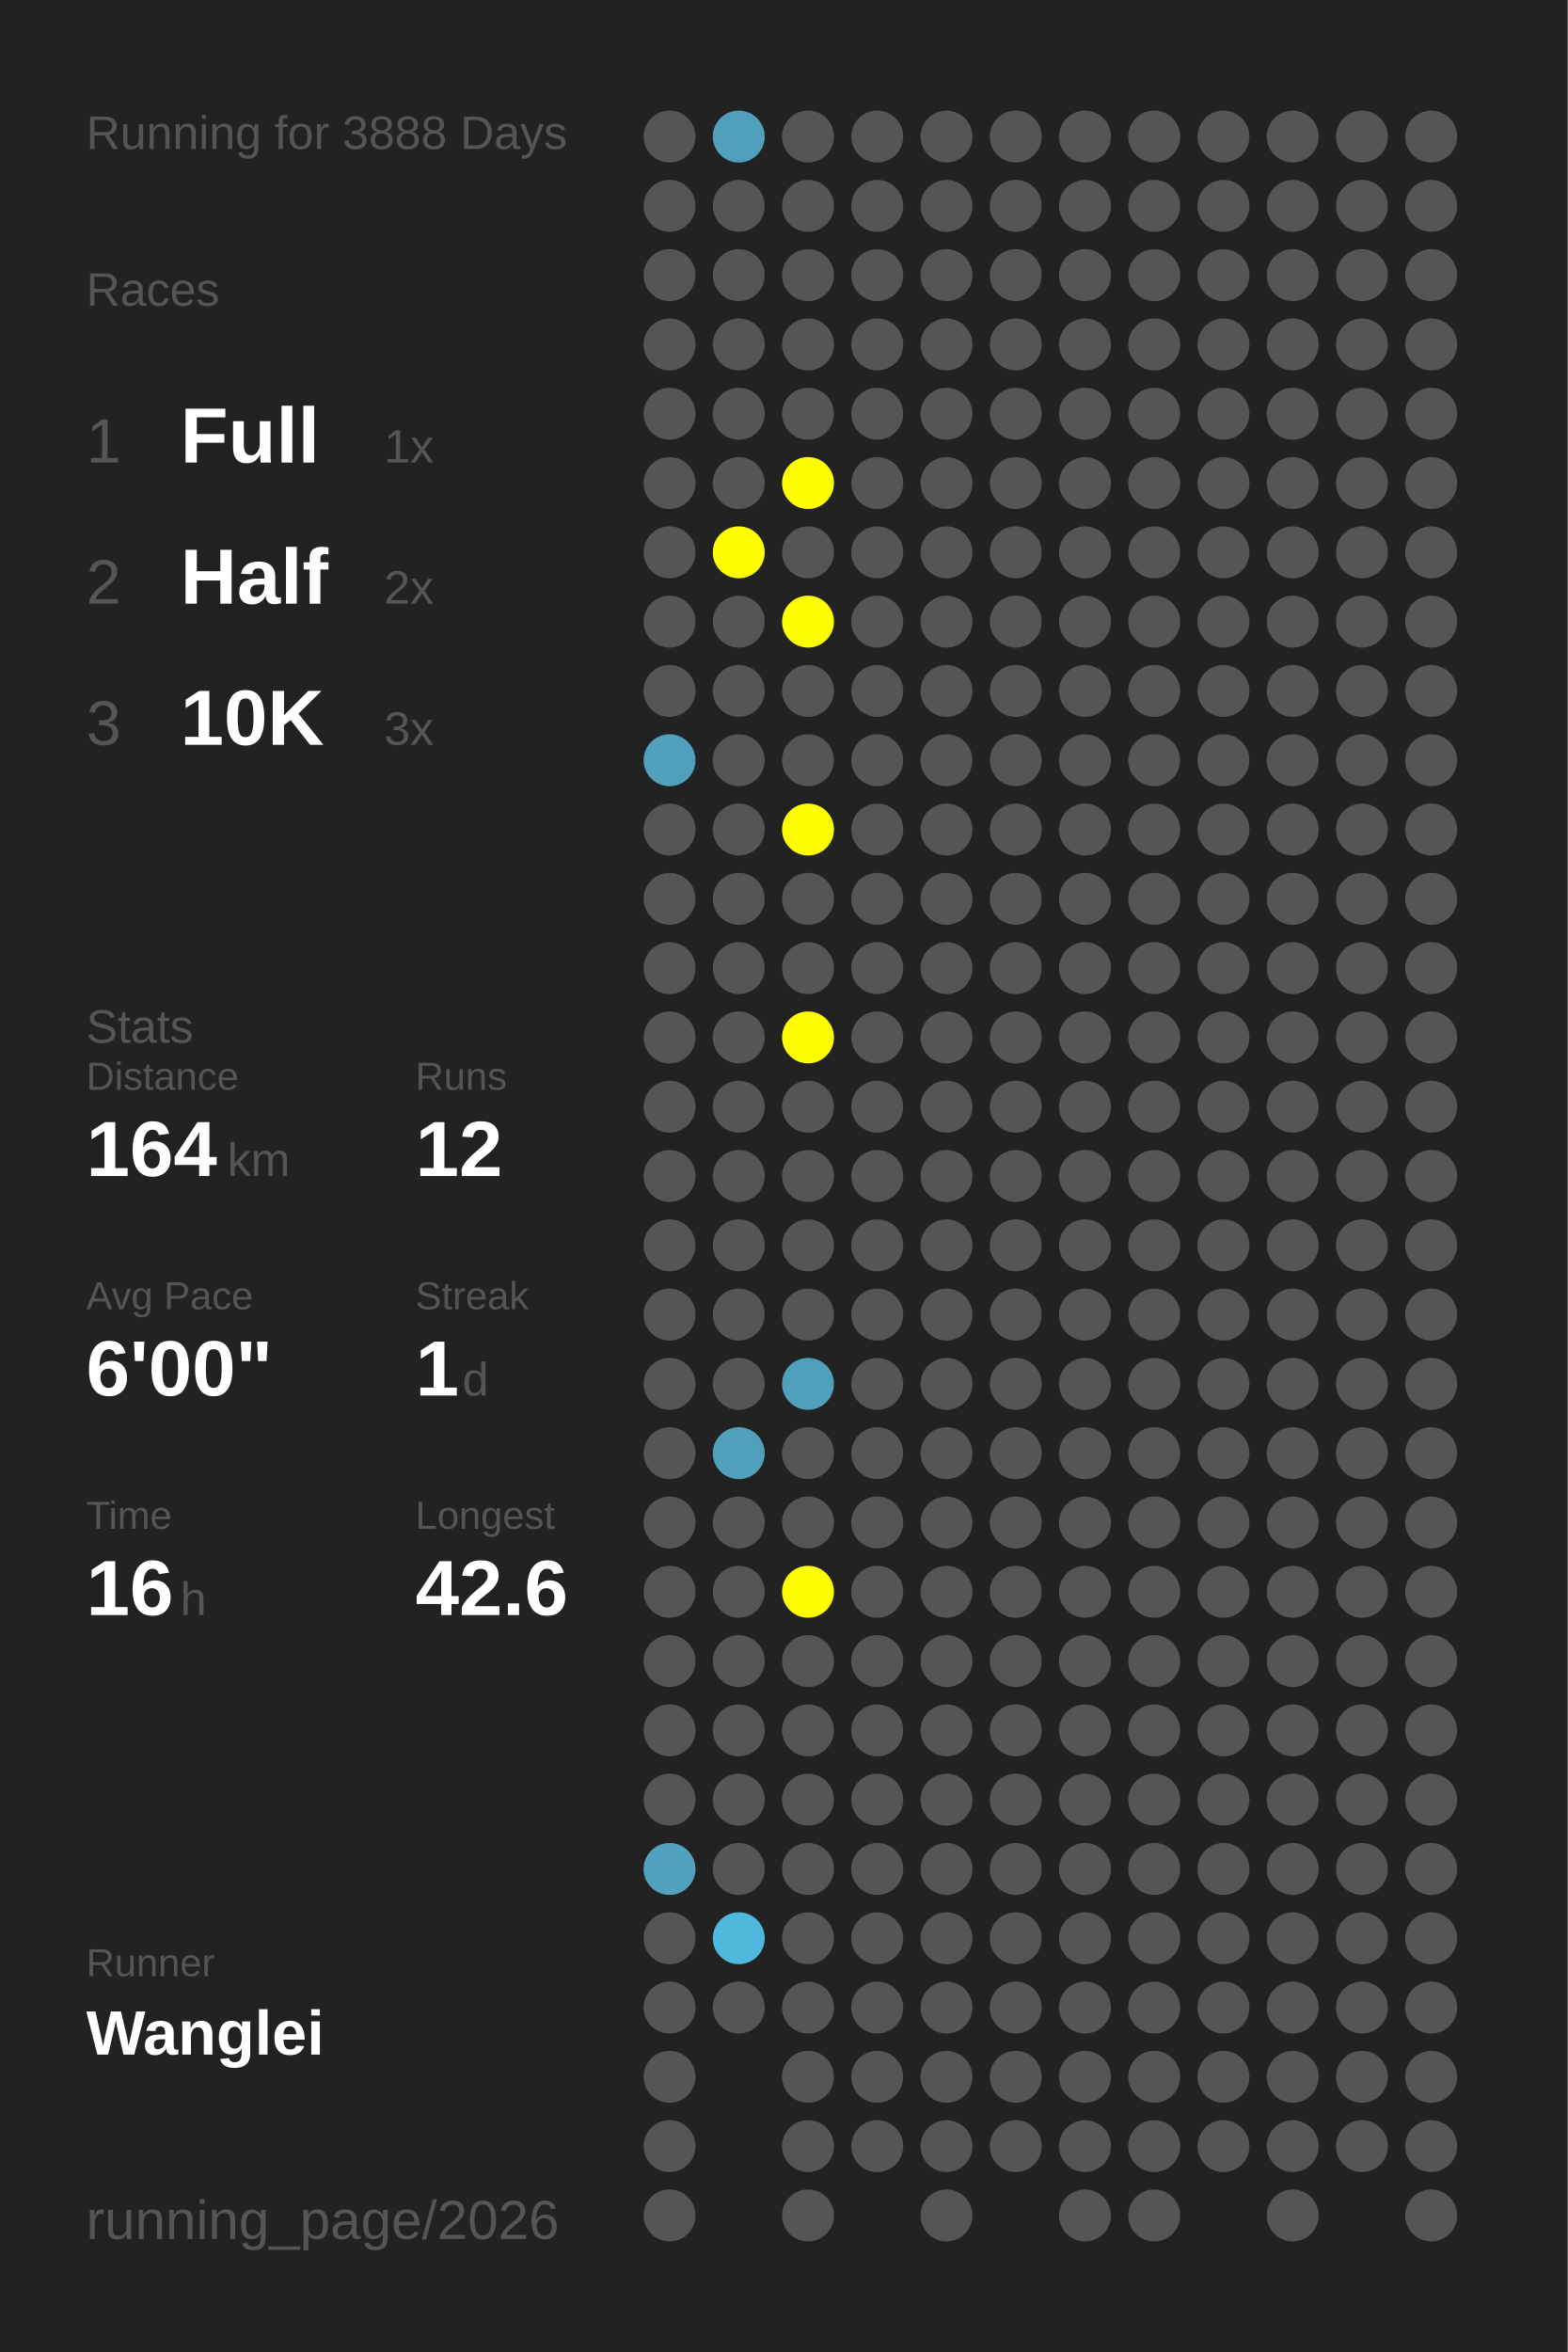
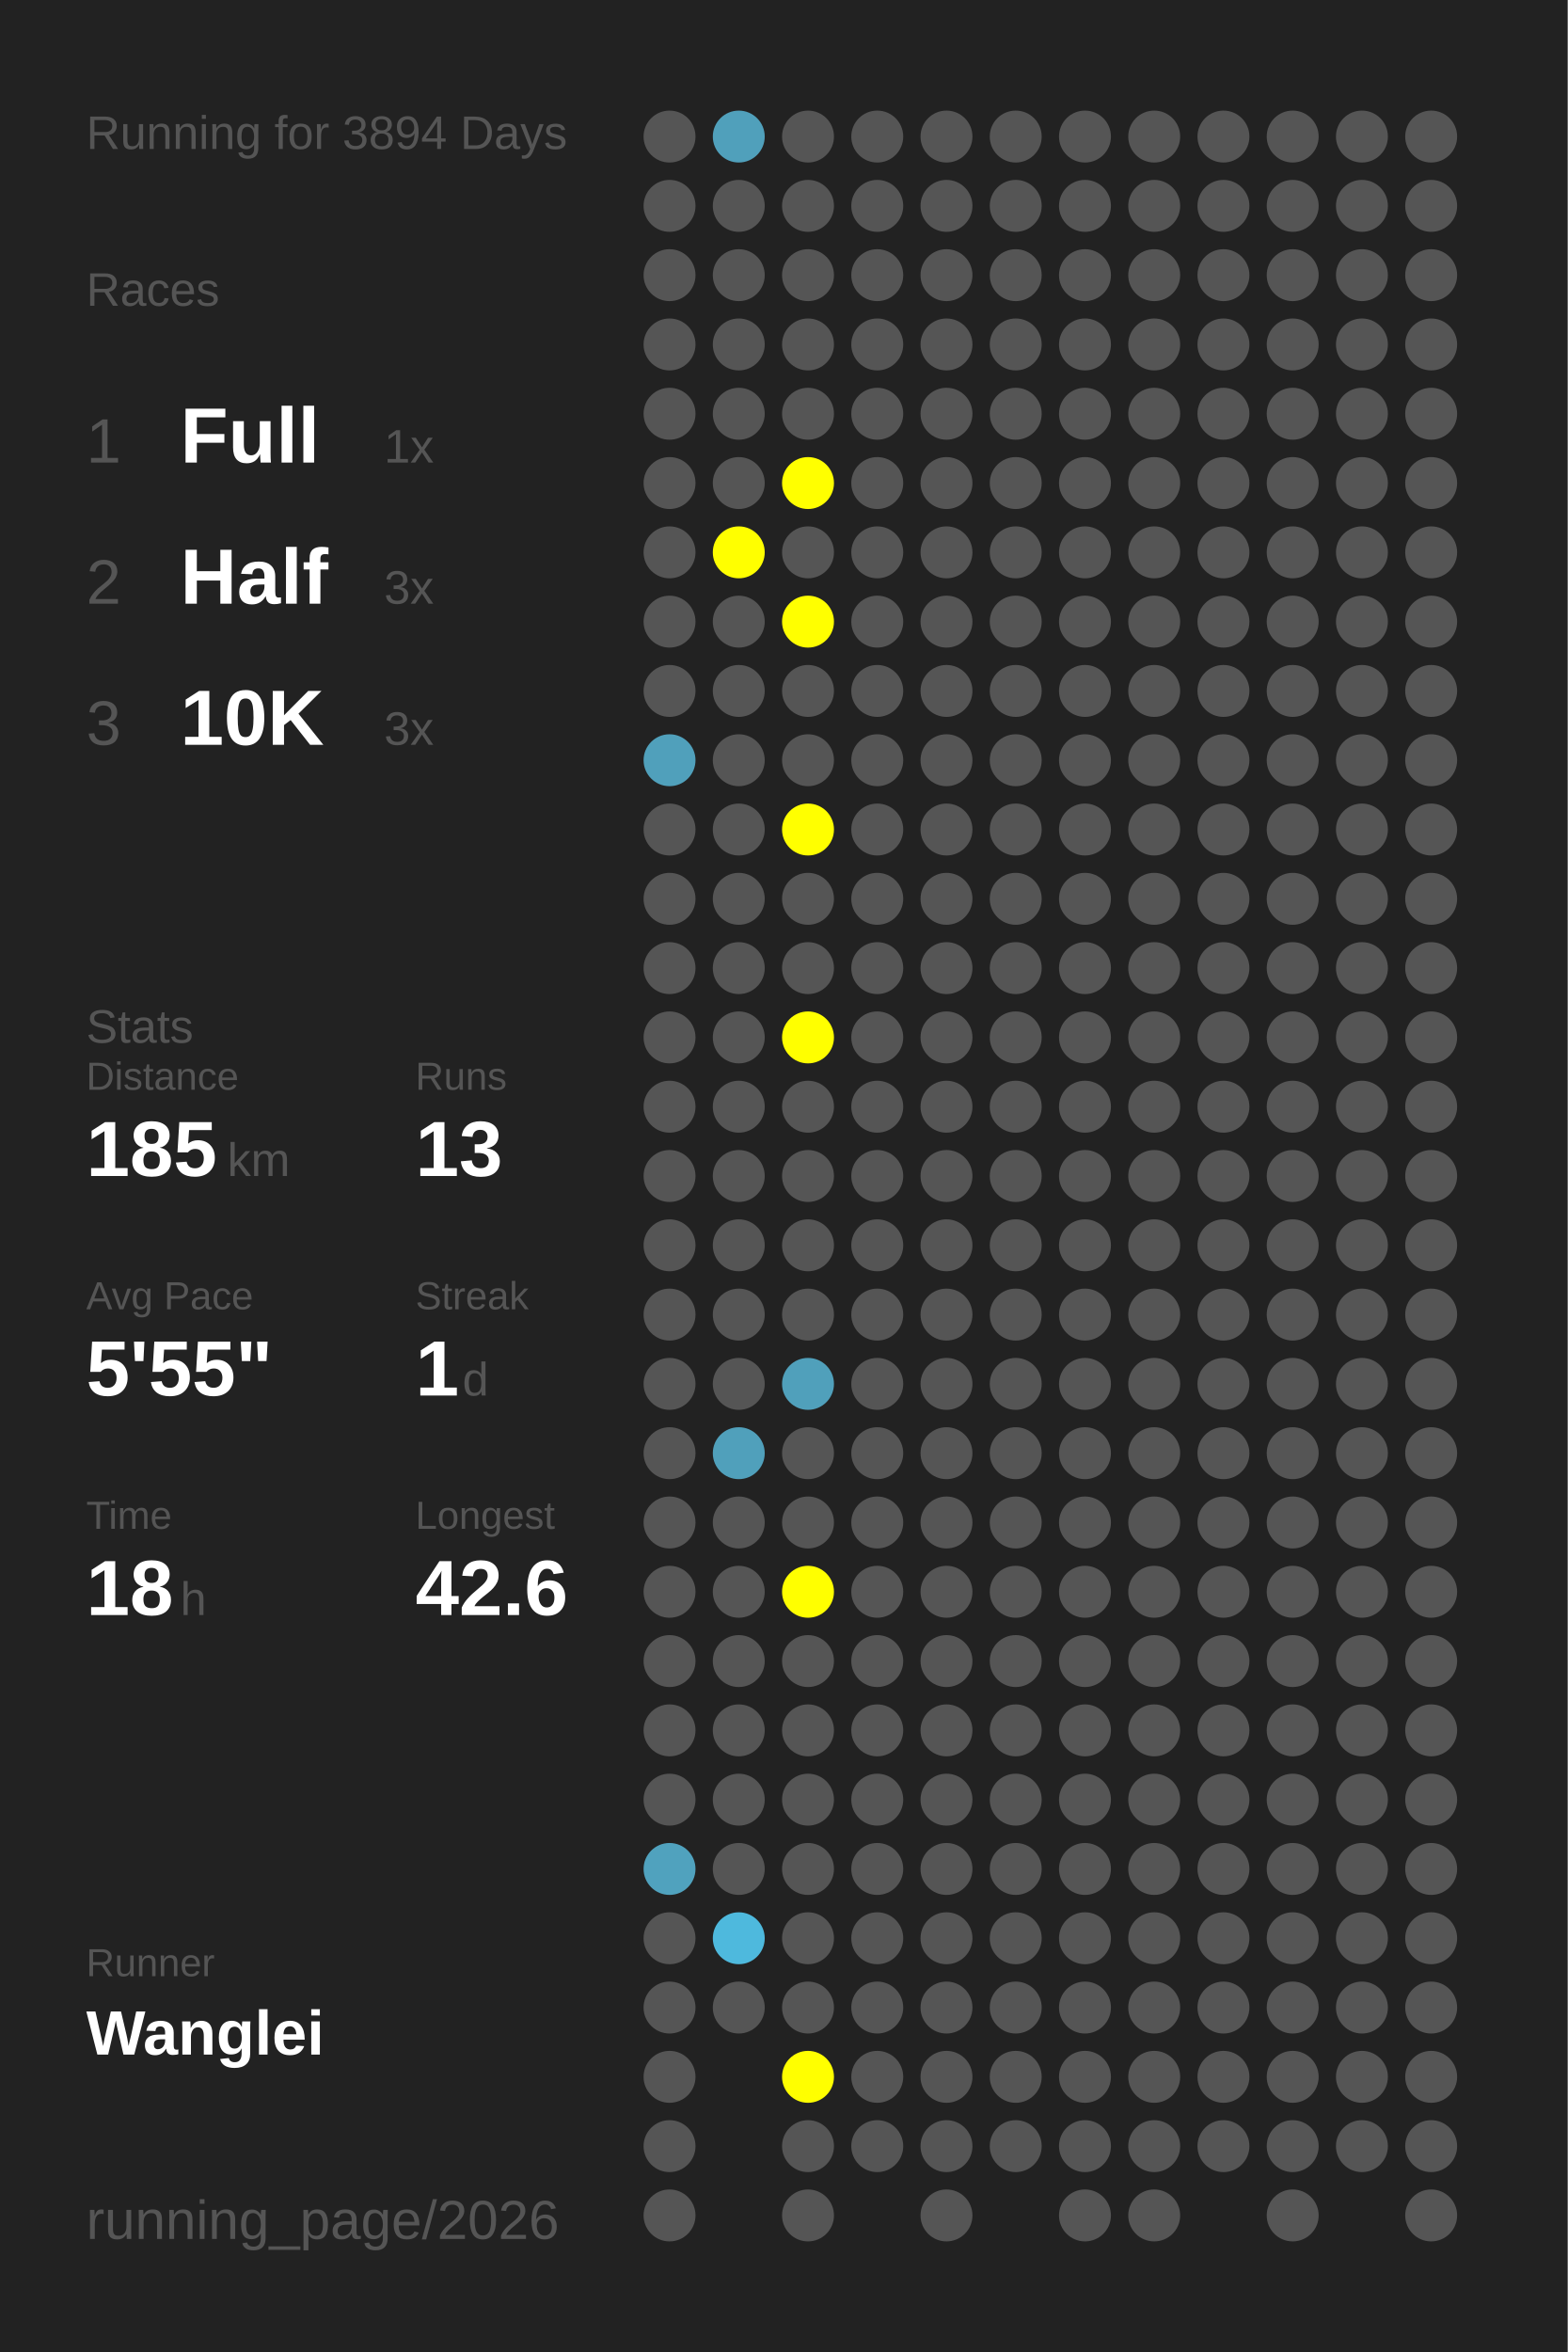
<svg xmlns="http://www.w3.org/2000/svg" baseProfile="full" height="300mm" version="1.1" viewBox="0,0,200,300" width="200mm">
  <defs />
  <rect fill="#222222" height="300" width="200" x="0" y="0" />
-   <text fill="#555555" style="font-size:6px; font-family:Arial;" x="11" y="19">Running for 3888 Days</text>
+   <text fill="#555555" style="font-size:6px; font-family:Arial;" x="11" y="19">Running for 3894 Days</text>
  <text fill="#555555" style="font-size:6px; font-family:Arial;" x="11" y="39">Races</text>
  <text fill="#555555" style="font-size:8px; font-family:Arial;" x="11" y="59">1</text>
  <text fill="#FFFFFF" style="font-size:10px; font-family:Arial; font-weight:bold;" x="23" y="59">Full</text>
  <text fill="#555555" style="font-size:6px; font-family:Arial;" x="49" y="59">1x</text>
  <text fill="#555555" style="font-size:8px; font-family:Arial;" x="11" y="77">2</text>
  <text fill="#FFFFFF" style="font-size:10px; font-family:Arial; font-weight:bold;" x="23" y="77">Half</text>
-   <text fill="#555555" style="font-size:6px; font-family:Arial;" x="49" y="77">2x</text>
+   <text fill="#555555" style="font-size:6px; font-family:Arial;" x="49" y="77">3x</text>
  <text fill="#555555" style="font-size:8px; font-family:Arial;" x="11" y="95">3</text>
  <text fill="#FFFFFF" style="font-size:10px; font-family:Arial; font-weight:bold;" x="23" y="95">10K</text>
  <text fill="#555555" style="font-size:6px; font-family:Arial;" x="49" y="95">3x</text>
  <text fill="#555555" style="font-size:6px; font-family:Arial;" x="11" y="133">Stats</text>
  <text fill="#555555" style="font-size:5px; font-family:Arial;" x="11" y="139">Distance</text>
-   <text fill="#FFFFFF" style="font-size:10px; font-family:Arial; font-weight:bold;" x="11" y="150">164</text>
+   <text fill="#FFFFFF" style="font-size:10px; font-family:Arial; font-weight:bold;" x="11" y="150">185</text>
  <text fill="#555555" style="font-size:6px; font-family:Arial;" x="29" y="150">km</text>
  <text fill="#555555" style="font-size:5px; font-family:Arial;" x="53" y="139">Runs</text>
-   <text fill="#FFFFFF" style="font-size:10px; font-family:Arial; font-weight:bold;" x="53" y="150">12</text>
+   <text fill="#FFFFFF" style="font-size:10px; font-family:Arial; font-weight:bold;" x="53" y="150">13</text>
  <text fill="#555555" style="font-size:5px; font-family:Arial;" x="11" y="167">Avg Pace</text>
-   <text fill="#FFFFFF" style="font-size:10px; font-family:Arial; font-weight:bold;" x="11" y="178">6'00"</text>
+   <text fill="#FFFFFF" style="font-size:10px; font-family:Arial; font-weight:bold;" x="11" y="178">5'55"</text>
  <text fill="#555555" style="font-size:5px; font-family:Arial;" x="53" y="167">Streak</text>
  <text fill="#FFFFFF" style="font-size:10px; font-family:Arial; font-weight:bold;" x="53" y="178">1</text>
  <text fill="#555555" style="font-size:6px; font-family:Arial;" x="59" y="178">d</text>
  <text fill="#555555" style="font-size:5px; font-family:Arial;" x="11" y="195">Time</text>
-   <text fill="#FFFFFF" style="font-size:10px; font-family:Arial; font-weight:bold;" x="11" y="206">16</text>
+   <text fill="#FFFFFF" style="font-size:10px; font-family:Arial; font-weight:bold;" x="11" y="206">18</text>
  <text fill="#555555" style="font-size:6px; font-family:Arial;" x="23" y="206">h</text>
  <text fill="#555555" style="font-size:5px; font-family:Arial;" x="53" y="195">Longest</text>
  <text fill="#FFFFFF" style="font-size:10px; font-family:Arial; font-weight:bold;" x="53" y="206">42.6</text>
  <text fill="#555555" style="font-size:5px; font-family:Arial;" x="11" y="252.065">Runner</text>
  <text fill="#FFFFFF" style="font-size:8px; font-family:Arial; font-weight:bold;" x="11" y="262.065">Wanglei</text>
  <text fill="#555555" style="font-size:7px; font-family:Arial;" x="11" y="285.581">running_page/2026</text>
  <circle cx="85.417" cy="17.419" fill="#555555" r="3.312" />
  <circle cx="85.417" cy="26.258" fill="#555555" r="3.312" />
  <circle cx="85.417" cy="35.097" fill="#555555" r="3.312" />
  <circle cx="85.417" cy="43.935" fill="#555555" r="3.312" />
  <circle cx="85.417" cy="52.774" fill="#555555" r="3.312" />
  <circle cx="85.417" cy="61.613" fill="#555555" r="3.312" />
  <circle cx="85.417" cy="70.452" fill="#555555" r="3.312" />
  <circle cx="85.417" cy="79.29" fill="#555555" r="3.312" />
  <circle cx="85.417" cy="88.129" fill="#555555" r="3.312" />
  <circle cx="85.417" cy="96.968" fill="#50a0bb" r="3.312" />
  <circle cx="85.417" cy="105.806" fill="#555555" r="3.312" />
  <circle cx="85.417" cy="114.645" fill="#555555" r="3.312" />
  <circle cx="85.417" cy="123.484" fill="#555555" r="3.312" />
  <circle cx="85.417" cy="132.323" fill="#555555" r="3.312" />
  <circle cx="85.417" cy="141.161" fill="#555555" r="3.312" />
  <circle cx="85.417" cy="150" fill="#555555" r="3.312" />
  <circle cx="85.417" cy="158.839" fill="#555555" r="3.312" />
  <circle cx="85.417" cy="167.677" fill="#555555" r="3.312" />
  <circle cx="85.417" cy="176.516" fill="#555555" r="3.312" />
  <circle cx="85.417" cy="185.355" fill="#555555" r="3.312" />
  <circle cx="85.417" cy="194.194" fill="#555555" r="3.312" />
  <circle cx="85.417" cy="203.032" fill="#555555" r="3.312" />
  <circle cx="85.417" cy="211.871" fill="#555555" r="3.312" />
  <circle cx="85.417" cy="220.71" fill="#555555" r="3.312" />
  <circle cx="85.417" cy="229.548" fill="#555555" r="3.312" />
  <circle cx="85.417" cy="238.387" fill="#50a2be" r="3.312" />
  <circle cx="85.417" cy="247.226" fill="#555555" r="3.312" />
  <circle cx="85.417" cy="256.065" fill="#555555" r="3.312" />
  <circle cx="85.417" cy="264.903" fill="#555555" r="3.312" />
  <circle cx="85.417" cy="273.742" fill="#555555" r="3.312" />
  <circle cx="85.417" cy="282.581" fill="#555555" r="3.312" />
  <circle cx="94.25" cy="17.419" fill="#50a0bb" r="3.312" />
  <circle cx="94.25" cy="26.258" fill="#555555" r="3.312" />
  <circle cx="94.25" cy="35.097" fill="#555555" r="3.312" />
  <circle cx="94.25" cy="43.935" fill="#555555" r="3.312" />
  <circle cx="94.25" cy="52.774" fill="#555555" r="3.312" />
  <circle cx="94.25" cy="61.613" fill="#555555" r="3.312" />
  <circle cx="94.25" cy="70.452" fill="#FFFF00" r="3.312" />
  <circle cx="94.25" cy="79.29" fill="#555555" r="3.312" />
  <circle cx="94.25" cy="88.129" fill="#555555" r="3.312" />
  <circle cx="94.25" cy="96.968" fill="#555555" r="3.312" />
  <circle cx="94.25" cy="105.806" fill="#555555" r="3.312" />
  <circle cx="94.25" cy="114.645" fill="#555555" r="3.312" />
  <circle cx="94.25" cy="123.484" fill="#555555" r="3.312" />
  <circle cx="94.25" cy="132.323" fill="#555555" r="3.312" />
  <circle cx="94.25" cy="141.161" fill="#555555" r="3.312" />
  <circle cx="94.25" cy="150" fill="#555555" r="3.312" />
  <circle cx="94.25" cy="158.839" fill="#555555" r="3.312" />
  <circle cx="94.25" cy="167.677" fill="#555555" r="3.312" />
  <circle cx="94.25" cy="176.516" fill="#555555" r="3.312" />
  <circle cx="94.25" cy="185.355" fill="#50a0bb" r="3.312" />
  <circle cx="94.25" cy="194.194" fill="#555555" r="3.312" />
  <circle cx="94.25" cy="203.032" fill="#555555" r="3.312" />
  <circle cx="94.25" cy="211.871" fill="#555555" r="3.312" />
  <circle cx="94.25" cy="220.71" fill="#555555" r="3.312" />
  <circle cx="94.25" cy="229.548" fill="#555555" r="3.312" />
  <circle cx="94.25" cy="238.387" fill="#555555" r="3.312" />
  <circle cx="94.25" cy="247.226" fill="#4eb9dd" r="3.312" />
  <circle cx="94.25" cy="256.065" fill="#555555" r="3.312" />
  <circle cx="103.083" cy="17.419" fill="#555555" r="3.312" />
  <circle cx="103.083" cy="26.258" fill="#555555" r="3.312" />
  <circle cx="103.083" cy="35.097" fill="#555555" r="3.312" />
  <circle cx="103.083" cy="43.935" fill="#555555" r="3.312" />
  <circle cx="103.083" cy="52.774" fill="#555555" r="3.312" />
  <circle cx="103.083" cy="61.613" fill="#FFFF00" r="3.312" />
  <circle cx="103.083" cy="70.452" fill="#555555" r="3.312" />
  <circle cx="103.083" cy="79.29" fill="#FFFF00" r="3.312" />
  <circle cx="103.083" cy="88.129" fill="#555555" r="3.312" />
  <circle cx="103.083" cy="96.968" fill="#555555" r="3.312" />
  <circle cx="103.083" cy="105.806" fill="#FFFF00" r="3.312" />
  <circle cx="103.083" cy="114.645" fill="#555555" r="3.312" />
  <circle cx="103.083" cy="123.484" fill="#555555" r="3.312" />
  <circle cx="103.083" cy="132.323" fill="#FFFF00" r="3.312" />
  <circle cx="103.083" cy="141.161" fill="#555555" r="3.312" />
  <circle cx="103.083" cy="150" fill="#555555" r="3.312" />
  <circle cx="103.083" cy="158.839" fill="#555555" r="3.312" />
  <circle cx="103.083" cy="167.677" fill="#555555" r="3.312" />
  <circle cx="103.083" cy="176.516" fill="#50a0bb" r="3.312" />
  <circle cx="103.083" cy="185.355" fill="#555555" r="3.312" />
  <circle cx="103.083" cy="194.194" fill="#555555" r="3.312" />
  <circle cx="103.083" cy="203.032" fill="#FFFF00" r="3.312" />
  <circle cx="103.083" cy="211.871" fill="#555555" r="3.312" />
  <circle cx="103.083" cy="220.71" fill="#555555" r="3.312" />
  <circle cx="103.083" cy="229.548" fill="#555555" r="3.312" />
  <circle cx="103.083" cy="238.387" fill="#555555" r="3.312" />
  <circle cx="103.083" cy="247.226" fill="#555555" r="3.312" />
  <circle cx="103.083" cy="256.065" fill="#555555" r="3.312" />
-   <circle cx="103.083" cy="264.903" fill="#555555" r="3.312" />
+   <circle cx="103.083" cy="264.903" fill="#FFFF00" r="3.312" />
  <circle cx="103.083" cy="273.742" fill="#555555" r="3.312" />
  <circle cx="103.083" cy="282.581" fill="#555555" r="3.312" />
  <circle cx="111.917" cy="17.419" fill="#555555" r="3.312" />
  <circle cx="111.917" cy="26.258" fill="#555555" r="3.312" />
  <circle cx="111.917" cy="35.097" fill="#555555" r="3.312" />
  <circle cx="111.917" cy="43.935" fill="#555555" r="3.312" />
  <circle cx="111.917" cy="52.774" fill="#555555" r="3.312" />
  <circle cx="111.917" cy="61.613" fill="#555555" r="3.312" />
  <circle cx="111.917" cy="70.452" fill="#555555" r="3.312" />
  <circle cx="111.917" cy="79.29" fill="#555555" r="3.312" />
  <circle cx="111.917" cy="88.129" fill="#555555" r="3.312" />
  <circle cx="111.917" cy="96.968" fill="#555555" r="3.312" />
  <circle cx="111.917" cy="105.806" fill="#555555" r="3.312" />
  <circle cx="111.917" cy="114.645" fill="#555555" r="3.312" />
  <circle cx="111.917" cy="123.484" fill="#555555" r="3.312" />
  <circle cx="111.917" cy="132.323" fill="#555555" r="3.312" />
  <circle cx="111.917" cy="141.161" fill="#555555" r="3.312" />
  <circle cx="111.917" cy="150" fill="#555555" r="3.312" />
  <circle cx="111.917" cy="158.839" fill="#555555" r="3.312" />
  <circle cx="111.917" cy="167.677" fill="#555555" r="3.312" />
  <circle cx="111.917" cy="176.516" fill="#555555" r="3.312" />
  <circle cx="111.917" cy="185.355" fill="#555555" r="3.312" />
  <circle cx="111.917" cy="194.194" fill="#555555" r="3.312" />
  <circle cx="111.917" cy="203.032" fill="#555555" r="3.312" />
  <circle cx="111.917" cy="211.871" fill="#555555" r="3.312" />
  <circle cx="111.917" cy="220.71" fill="#555555" r="3.312" />
  <circle cx="111.917" cy="229.548" fill="#555555" r="3.312" />
  <circle cx="111.917" cy="238.387" fill="#555555" r="3.312" />
  <circle cx="111.917" cy="247.226" fill="#555555" r="3.312" />
  <circle cx="111.917" cy="256.065" fill="#555555" r="3.312" />
  <circle cx="111.917" cy="264.903" fill="#555555" r="3.312" />
  <circle cx="111.917" cy="273.742" fill="#555555" r="3.312" />
  <circle cx="120.75" cy="17.419" fill="#555555" r="3.312" />
  <circle cx="120.75" cy="26.258" fill="#555555" r="3.312" />
  <circle cx="120.75" cy="35.097" fill="#555555" r="3.312" />
  <circle cx="120.75" cy="43.935" fill="#555555" r="3.312" />
  <circle cx="120.75" cy="52.774" fill="#555555" r="3.312" />
  <circle cx="120.75" cy="61.613" fill="#555555" r="3.312" />
  <circle cx="120.75" cy="70.452" fill="#555555" r="3.312" />
  <circle cx="120.75" cy="79.29" fill="#555555" r="3.312" />
  <circle cx="120.75" cy="88.129" fill="#555555" r="3.312" />
  <circle cx="120.75" cy="96.968" fill="#555555" r="3.312" />
  <circle cx="120.75" cy="105.806" fill="#555555" r="3.312" />
  <circle cx="120.75" cy="114.645" fill="#555555" r="3.312" />
  <circle cx="120.75" cy="123.484" fill="#555555" r="3.312" />
  <circle cx="120.75" cy="132.323" fill="#555555" r="3.312" />
  <circle cx="120.75" cy="141.161" fill="#555555" r="3.312" />
  <circle cx="120.75" cy="150" fill="#555555" r="3.312" />
  <circle cx="120.75" cy="158.839" fill="#555555" r="3.312" />
  <circle cx="120.75" cy="167.677" fill="#555555" r="3.312" />
  <circle cx="120.75" cy="176.516" fill="#555555" r="3.312" />
  <circle cx="120.75" cy="185.355" fill="#555555" r="3.312" />
  <circle cx="120.75" cy="194.194" fill="#555555" r="3.312" />
  <circle cx="120.75" cy="203.032" fill="#555555" r="3.312" />
  <circle cx="120.75" cy="211.871" fill="#555555" r="3.312" />
  <circle cx="120.75" cy="220.71" fill="#555555" r="3.312" />
  <circle cx="120.75" cy="229.548" fill="#555555" r="3.312" />
  <circle cx="120.75" cy="238.387" fill="#555555" r="3.312" />
  <circle cx="120.75" cy="247.226" fill="#555555" r="3.312" />
  <circle cx="120.75" cy="256.065" fill="#555555" r="3.312" />
  <circle cx="120.75" cy="264.903" fill="#555555" r="3.312" />
  <circle cx="120.75" cy="273.742" fill="#555555" r="3.312" />
  <circle cx="120.75" cy="282.581" fill="#555555" r="3.312" />
  <circle cx="129.583" cy="17.419" fill="#555555" r="3.312" />
  <circle cx="129.583" cy="26.258" fill="#555555" r="3.312" />
  <circle cx="129.583" cy="35.097" fill="#555555" r="3.312" />
  <circle cx="129.583" cy="43.935" fill="#555555" r="3.312" />
  <circle cx="129.583" cy="52.774" fill="#555555" r="3.312" />
  <circle cx="129.583" cy="61.613" fill="#555555" r="3.312" />
  <circle cx="129.583" cy="70.452" fill="#555555" r="3.312" />
  <circle cx="129.583" cy="79.29" fill="#555555" r="3.312" />
  <circle cx="129.583" cy="88.129" fill="#555555" r="3.312" />
  <circle cx="129.583" cy="96.968" fill="#555555" r="3.312" />
  <circle cx="129.583" cy="105.806" fill="#555555" r="3.312" />
  <circle cx="129.583" cy="114.645" fill="#555555" r="3.312" />
  <circle cx="129.583" cy="123.484" fill="#555555" r="3.312" />
  <circle cx="129.583" cy="132.323" fill="#555555" r="3.312" />
  <circle cx="129.583" cy="141.161" fill="#555555" r="3.312" />
  <circle cx="129.583" cy="150" fill="#555555" r="3.312" />
  <circle cx="129.583" cy="158.839" fill="#555555" r="3.312" />
  <circle cx="129.583" cy="167.677" fill="#555555" r="3.312" />
  <circle cx="129.583" cy="176.516" fill="#555555" r="3.312" />
  <circle cx="129.583" cy="185.355" fill="#555555" r="3.312" />
  <circle cx="129.583" cy="194.194" fill="#555555" r="3.312" />
  <circle cx="129.583" cy="203.032" fill="#555555" r="3.312" />
  <circle cx="129.583" cy="211.871" fill="#555555" r="3.312" />
  <circle cx="129.583" cy="220.71" fill="#555555" r="3.312" />
  <circle cx="129.583" cy="229.548" fill="#555555" r="3.312" />
  <circle cx="129.583" cy="238.387" fill="#555555" r="3.312" />
  <circle cx="129.583" cy="247.226" fill="#555555" r="3.312" />
  <circle cx="129.583" cy="256.065" fill="#555555" r="3.312" />
  <circle cx="129.583" cy="264.903" fill="#555555" r="3.312" />
  <circle cx="129.583" cy="273.742" fill="#555555" r="3.312" />
  <circle cx="138.417" cy="17.419" fill="#555555" r="3.312" />
  <circle cx="138.417" cy="26.258" fill="#555555" r="3.312" />
  <circle cx="138.417" cy="35.097" fill="#555555" r="3.312" />
  <circle cx="138.417" cy="43.935" fill="#555555" r="3.312" />
  <circle cx="138.417" cy="52.774" fill="#555555" r="3.312" />
  <circle cx="138.417" cy="61.613" fill="#555555" r="3.312" />
  <circle cx="138.417" cy="70.452" fill="#555555" r="3.312" />
  <circle cx="138.417" cy="79.29" fill="#555555" r="3.312" />
  <circle cx="138.417" cy="88.129" fill="#555555" r="3.312" />
  <circle cx="138.417" cy="96.968" fill="#555555" r="3.312" />
  <circle cx="138.417" cy="105.806" fill="#555555" r="3.312" />
  <circle cx="138.417" cy="114.645" fill="#555555" r="3.312" />
  <circle cx="138.417" cy="123.484" fill="#555555" r="3.312" />
  <circle cx="138.417" cy="132.323" fill="#555555" r="3.312" />
  <circle cx="138.417" cy="141.161" fill="#555555" r="3.312" />
  <circle cx="138.417" cy="150" fill="#555555" r="3.312" />
  <circle cx="138.417" cy="158.839" fill="#555555" r="3.312" />
  <circle cx="138.417" cy="167.677" fill="#555555" r="3.312" />
  <circle cx="138.417" cy="176.516" fill="#555555" r="3.312" />
  <circle cx="138.417" cy="185.355" fill="#555555" r="3.312" />
  <circle cx="138.417" cy="194.194" fill="#555555" r="3.312" />
  <circle cx="138.417" cy="203.032" fill="#555555" r="3.312" />
  <circle cx="138.417" cy="211.871" fill="#555555" r="3.312" />
  <circle cx="138.417" cy="220.71" fill="#555555" r="3.312" />
  <circle cx="138.417" cy="229.548" fill="#555555" r="3.312" />
  <circle cx="138.417" cy="238.387" fill="#555555" r="3.312" />
  <circle cx="138.417" cy="247.226" fill="#555555" r="3.312" />
  <circle cx="138.417" cy="256.065" fill="#555555" r="3.312" />
  <circle cx="138.417" cy="264.903" fill="#555555" r="3.312" />
  <circle cx="138.417" cy="273.742" fill="#555555" r="3.312" />
  <circle cx="138.417" cy="282.581" fill="#555555" r="3.312" />
  <circle cx="147.25" cy="17.419" fill="#555555" r="3.312" />
  <circle cx="147.25" cy="26.258" fill="#555555" r="3.312" />
  <circle cx="147.25" cy="35.097" fill="#555555" r="3.312" />
  <circle cx="147.25" cy="43.935" fill="#555555" r="3.312" />
  <circle cx="147.25" cy="52.774" fill="#555555" r="3.312" />
  <circle cx="147.25" cy="61.613" fill="#555555" r="3.312" />
  <circle cx="147.25" cy="70.452" fill="#555555" r="3.312" />
  <circle cx="147.25" cy="79.29" fill="#555555" r="3.312" />
  <circle cx="147.25" cy="88.129" fill="#555555" r="3.312" />
  <circle cx="147.25" cy="96.968" fill="#555555" r="3.312" />
  <circle cx="147.25" cy="105.806" fill="#555555" r="3.312" />
  <circle cx="147.25" cy="114.645" fill="#555555" r="3.312" />
  <circle cx="147.25" cy="123.484" fill="#555555" r="3.312" />
  <circle cx="147.25" cy="132.323" fill="#555555" r="3.312" />
  <circle cx="147.25" cy="141.161" fill="#555555" r="3.312" />
  <circle cx="147.25" cy="150" fill="#555555" r="3.312" />
  <circle cx="147.25" cy="158.839" fill="#555555" r="3.312" />
  <circle cx="147.25" cy="167.677" fill="#555555" r="3.312" />
  <circle cx="147.25" cy="176.516" fill="#555555" r="3.312" />
  <circle cx="147.25" cy="185.355" fill="#555555" r="3.312" />
  <circle cx="147.25" cy="194.194" fill="#555555" r="3.312" />
  <circle cx="147.25" cy="203.032" fill="#555555" r="3.312" />
  <circle cx="147.25" cy="211.871" fill="#555555" r="3.312" />
  <circle cx="147.25" cy="220.71" fill="#555555" r="3.312" />
  <circle cx="147.25" cy="229.548" fill="#555555" r="3.312" />
  <circle cx="147.25" cy="238.387" fill="#555555" r="3.312" />
  <circle cx="147.25" cy="247.226" fill="#555555" r="3.312" />
  <circle cx="147.25" cy="256.065" fill="#555555" r="3.312" />
  <circle cx="147.25" cy="264.903" fill="#555555" r="3.312" />
  <circle cx="147.25" cy="273.742" fill="#555555" r="3.312" />
  <circle cx="147.25" cy="282.581" fill="#555555" r="3.312" />
  <circle cx="156.083" cy="17.419" fill="#555555" r="3.312" />
  <circle cx="156.083" cy="26.258" fill="#555555" r="3.312" />
  <circle cx="156.083" cy="35.097" fill="#555555" r="3.312" />
  <circle cx="156.083" cy="43.935" fill="#555555" r="3.312" />
  <circle cx="156.083" cy="52.774" fill="#555555" r="3.312" />
  <circle cx="156.083" cy="61.613" fill="#555555" r="3.312" />
  <circle cx="156.083" cy="70.452" fill="#555555" r="3.312" />
  <circle cx="156.083" cy="79.29" fill="#555555" r="3.312" />
  <circle cx="156.083" cy="88.129" fill="#555555" r="3.312" />
  <circle cx="156.083" cy="96.968" fill="#555555" r="3.312" />
  <circle cx="156.083" cy="105.806" fill="#555555" r="3.312" />
  <circle cx="156.083" cy="114.645" fill="#555555" r="3.312" />
  <circle cx="156.083" cy="123.484" fill="#555555" r="3.312" />
  <circle cx="156.083" cy="132.323" fill="#555555" r="3.312" />
  <circle cx="156.083" cy="141.161" fill="#555555" r="3.312" />
  <circle cx="156.083" cy="150" fill="#555555" r="3.312" />
  <circle cx="156.083" cy="158.839" fill="#555555" r="3.312" />
  <circle cx="156.083" cy="167.677" fill="#555555" r="3.312" />
  <circle cx="156.083" cy="176.516" fill="#555555" r="3.312" />
  <circle cx="156.083" cy="185.355" fill="#555555" r="3.312" />
  <circle cx="156.083" cy="194.194" fill="#555555" r="3.312" />
  <circle cx="156.083" cy="203.032" fill="#555555" r="3.312" />
  <circle cx="156.083" cy="211.871" fill="#555555" r="3.312" />
  <circle cx="156.083" cy="220.71" fill="#555555" r="3.312" />
  <circle cx="156.083" cy="229.548" fill="#555555" r="3.312" />
  <circle cx="156.083" cy="238.387" fill="#555555" r="3.312" />
  <circle cx="156.083" cy="247.226" fill="#555555" r="3.312" />
  <circle cx="156.083" cy="256.065" fill="#555555" r="3.312" />
  <circle cx="156.083" cy="264.903" fill="#555555" r="3.312" />
  <circle cx="156.083" cy="273.742" fill="#555555" r="3.312" />
  <circle cx="164.917" cy="17.419" fill="#555555" r="3.312" />
  <circle cx="164.917" cy="26.258" fill="#555555" r="3.312" />
  <circle cx="164.917" cy="35.097" fill="#555555" r="3.312" />
  <circle cx="164.917" cy="43.935" fill="#555555" r="3.312" />
  <circle cx="164.917" cy="52.774" fill="#555555" r="3.312" />
  <circle cx="164.917" cy="61.613" fill="#555555" r="3.312" />
  <circle cx="164.917" cy="70.452" fill="#555555" r="3.312" />
  <circle cx="164.917" cy="79.29" fill="#555555" r="3.312" />
  <circle cx="164.917" cy="88.129" fill="#555555" r="3.312" />
  <circle cx="164.917" cy="96.968" fill="#555555" r="3.312" />
  <circle cx="164.917" cy="105.806" fill="#555555" r="3.312" />
  <circle cx="164.917" cy="114.645" fill="#555555" r="3.312" />
  <circle cx="164.917" cy="123.484" fill="#555555" r="3.312" />
  <circle cx="164.917" cy="132.323" fill="#555555" r="3.312" />
  <circle cx="164.917" cy="141.161" fill="#555555" r="3.312" />
  <circle cx="164.917" cy="150" fill="#555555" r="3.312" />
  <circle cx="164.917" cy="158.839" fill="#555555" r="3.312" />
  <circle cx="164.917" cy="167.677" fill="#555555" r="3.312" />
  <circle cx="164.917" cy="176.516" fill="#555555" r="3.312" />
  <circle cx="164.917" cy="185.355" fill="#555555" r="3.312" />
  <circle cx="164.917" cy="194.194" fill="#555555" r="3.312" />
  <circle cx="164.917" cy="203.032" fill="#555555" r="3.312" />
  <circle cx="164.917" cy="211.871" fill="#555555" r="3.312" />
  <circle cx="164.917" cy="220.71" fill="#555555" r="3.312" />
  <circle cx="164.917" cy="229.548" fill="#555555" r="3.312" />
  <circle cx="164.917" cy="238.387" fill="#555555" r="3.312" />
  <circle cx="164.917" cy="247.226" fill="#555555" r="3.312" />
  <circle cx="164.917" cy="256.065" fill="#555555" r="3.312" />
  <circle cx="164.917" cy="264.903" fill="#555555" r="3.312" />
  <circle cx="164.917" cy="273.742" fill="#555555" r="3.312" />
  <circle cx="164.917" cy="282.581" fill="#555555" r="3.312" />
  <circle cx="173.75" cy="17.419" fill="#555555" r="3.312" />
  <circle cx="173.75" cy="26.258" fill="#555555" r="3.312" />
  <circle cx="173.75" cy="35.097" fill="#555555" r="3.312" />
  <circle cx="173.75" cy="43.935" fill="#555555" r="3.312" />
  <circle cx="173.75" cy="52.774" fill="#555555" r="3.312" />
  <circle cx="173.75" cy="61.613" fill="#555555" r="3.312" />
  <circle cx="173.75" cy="70.452" fill="#555555" r="3.312" />
  <circle cx="173.75" cy="79.29" fill="#555555" r="3.312" />
  <circle cx="173.75" cy="88.129" fill="#555555" r="3.312" />
  <circle cx="173.75" cy="96.968" fill="#555555" r="3.312" />
  <circle cx="173.75" cy="105.806" fill="#555555" r="3.312" />
  <circle cx="173.75" cy="114.645" fill="#555555" r="3.312" />
  <circle cx="173.75" cy="123.484" fill="#555555" r="3.312" />
  <circle cx="173.75" cy="132.323" fill="#555555" r="3.312" />
  <circle cx="173.75" cy="141.161" fill="#555555" r="3.312" />
  <circle cx="173.75" cy="150" fill="#555555" r="3.312" />
  <circle cx="173.75" cy="158.839" fill="#555555" r="3.312" />
  <circle cx="173.75" cy="167.677" fill="#555555" r="3.312" />
  <circle cx="173.75" cy="176.516" fill="#555555" r="3.312" />
  <circle cx="173.75" cy="185.355" fill="#555555" r="3.312" />
  <circle cx="173.75" cy="194.194" fill="#555555" r="3.312" />
  <circle cx="173.75" cy="203.032" fill="#555555" r="3.312" />
  <circle cx="173.75" cy="211.871" fill="#555555" r="3.312" />
  <circle cx="173.75" cy="220.71" fill="#555555" r="3.312" />
  <circle cx="173.75" cy="229.548" fill="#555555" r="3.312" />
  <circle cx="173.75" cy="238.387" fill="#555555" r="3.312" />
  <circle cx="173.75" cy="247.226" fill="#555555" r="3.312" />
  <circle cx="173.75" cy="256.065" fill="#555555" r="3.312" />
  <circle cx="173.75" cy="264.903" fill="#555555" r="3.312" />
  <circle cx="173.75" cy="273.742" fill="#555555" r="3.312" />
  <circle cx="182.583" cy="17.419" fill="#555555" r="3.312" />
  <circle cx="182.583" cy="26.258" fill="#555555" r="3.312" />
  <circle cx="182.583" cy="35.097" fill="#555555" r="3.312" />
  <circle cx="182.583" cy="43.935" fill="#555555" r="3.312" />
  <circle cx="182.583" cy="52.774" fill="#555555" r="3.312" />
  <circle cx="182.583" cy="61.613" fill="#555555" r="3.312" />
  <circle cx="182.583" cy="70.452" fill="#555555" r="3.312" />
  <circle cx="182.583" cy="79.29" fill="#555555" r="3.312" />
  <circle cx="182.583" cy="88.129" fill="#555555" r="3.312" />
  <circle cx="182.583" cy="96.968" fill="#555555" r="3.312" />
  <circle cx="182.583" cy="105.806" fill="#555555" r="3.312" />
  <circle cx="182.583" cy="114.645" fill="#555555" r="3.312" />
  <circle cx="182.583" cy="123.484" fill="#555555" r="3.312" />
  <circle cx="182.583" cy="132.323" fill="#555555" r="3.312" />
  <circle cx="182.583" cy="141.161" fill="#555555" r="3.312" />
  <circle cx="182.583" cy="150" fill="#555555" r="3.312" />
  <circle cx="182.583" cy="158.839" fill="#555555" r="3.312" />
  <circle cx="182.583" cy="167.677" fill="#555555" r="3.312" />
  <circle cx="182.583" cy="176.516" fill="#555555" r="3.312" />
  <circle cx="182.583" cy="185.355" fill="#555555" r="3.312" />
  <circle cx="182.583" cy="194.194" fill="#555555" r="3.312" />
  <circle cx="182.583" cy="203.032" fill="#555555" r="3.312" />
  <circle cx="182.583" cy="211.871" fill="#555555" r="3.312" />
  <circle cx="182.583" cy="220.71" fill="#555555" r="3.312" />
  <circle cx="182.583" cy="229.548" fill="#555555" r="3.312" />
  <circle cx="182.583" cy="238.387" fill="#555555" r="3.312" />
  <circle cx="182.583" cy="247.226" fill="#555555" r="3.312" />
  <circle cx="182.583" cy="256.065" fill="#555555" r="3.312" />
  <circle cx="182.583" cy="264.903" fill="#555555" r="3.312" />
  <circle cx="182.583" cy="273.742" fill="#555555" r="3.312" />
  <circle cx="182.583" cy="282.581" fill="#555555" r="3.312" />
</svg>
